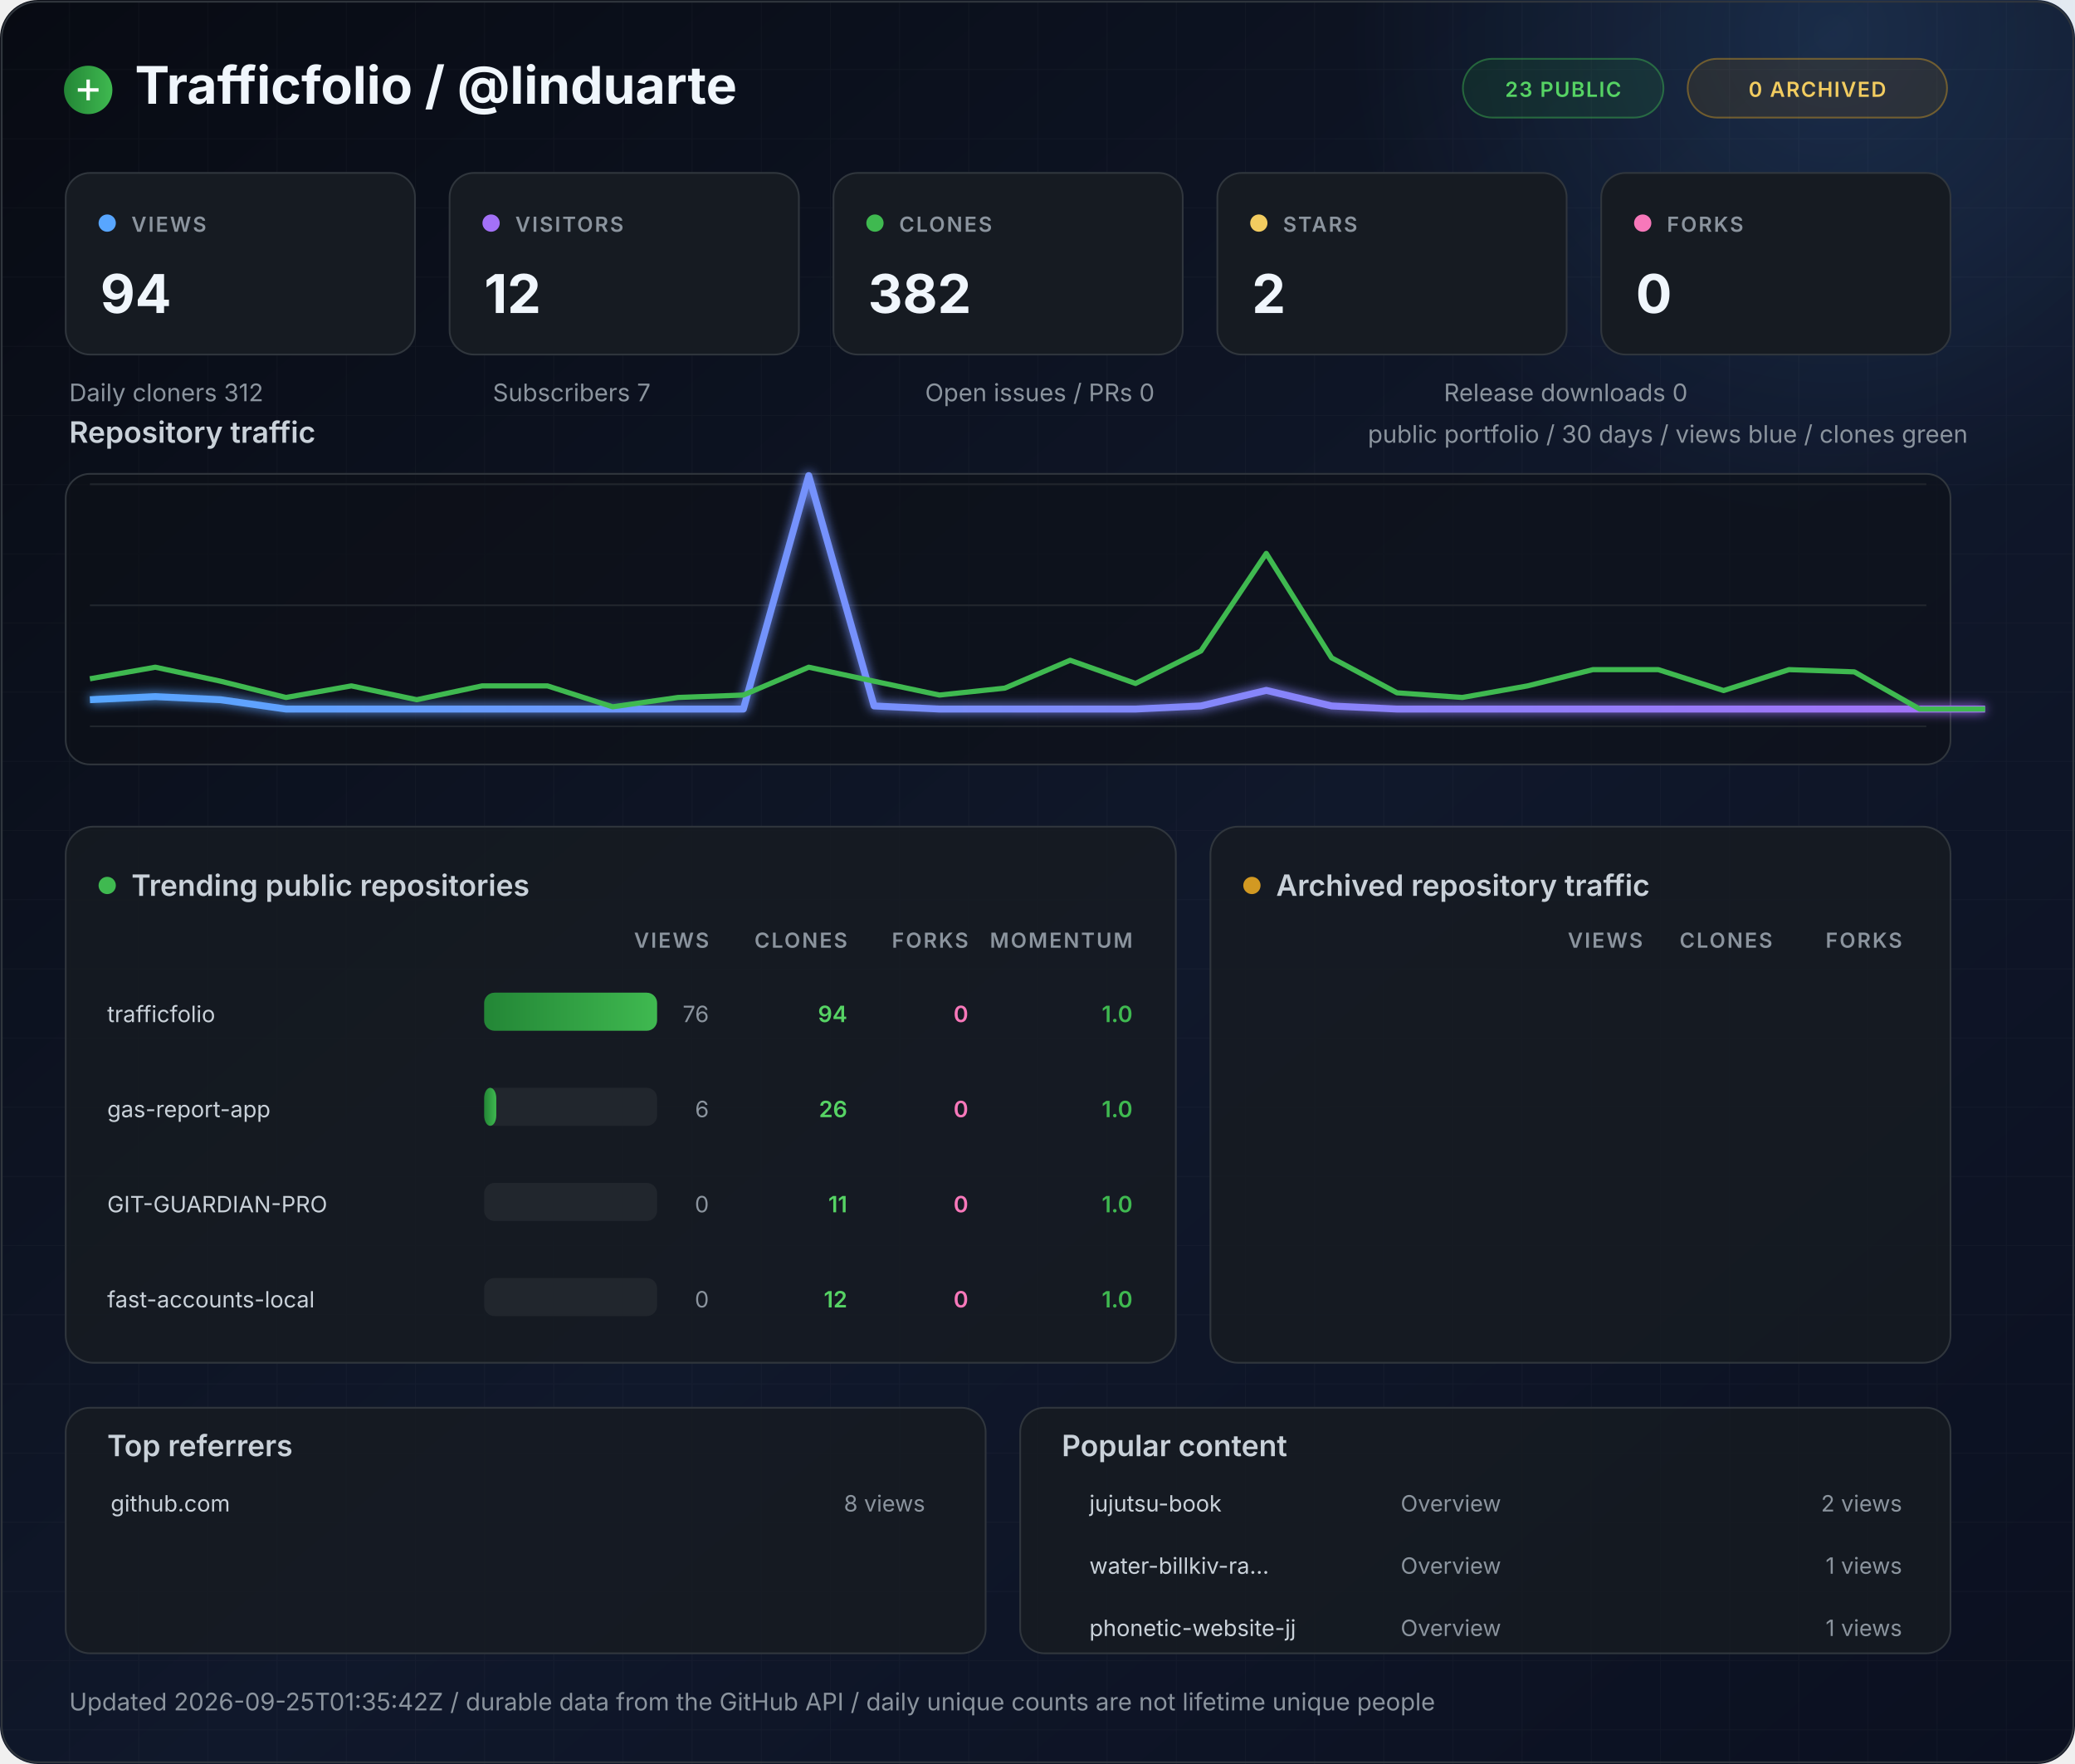
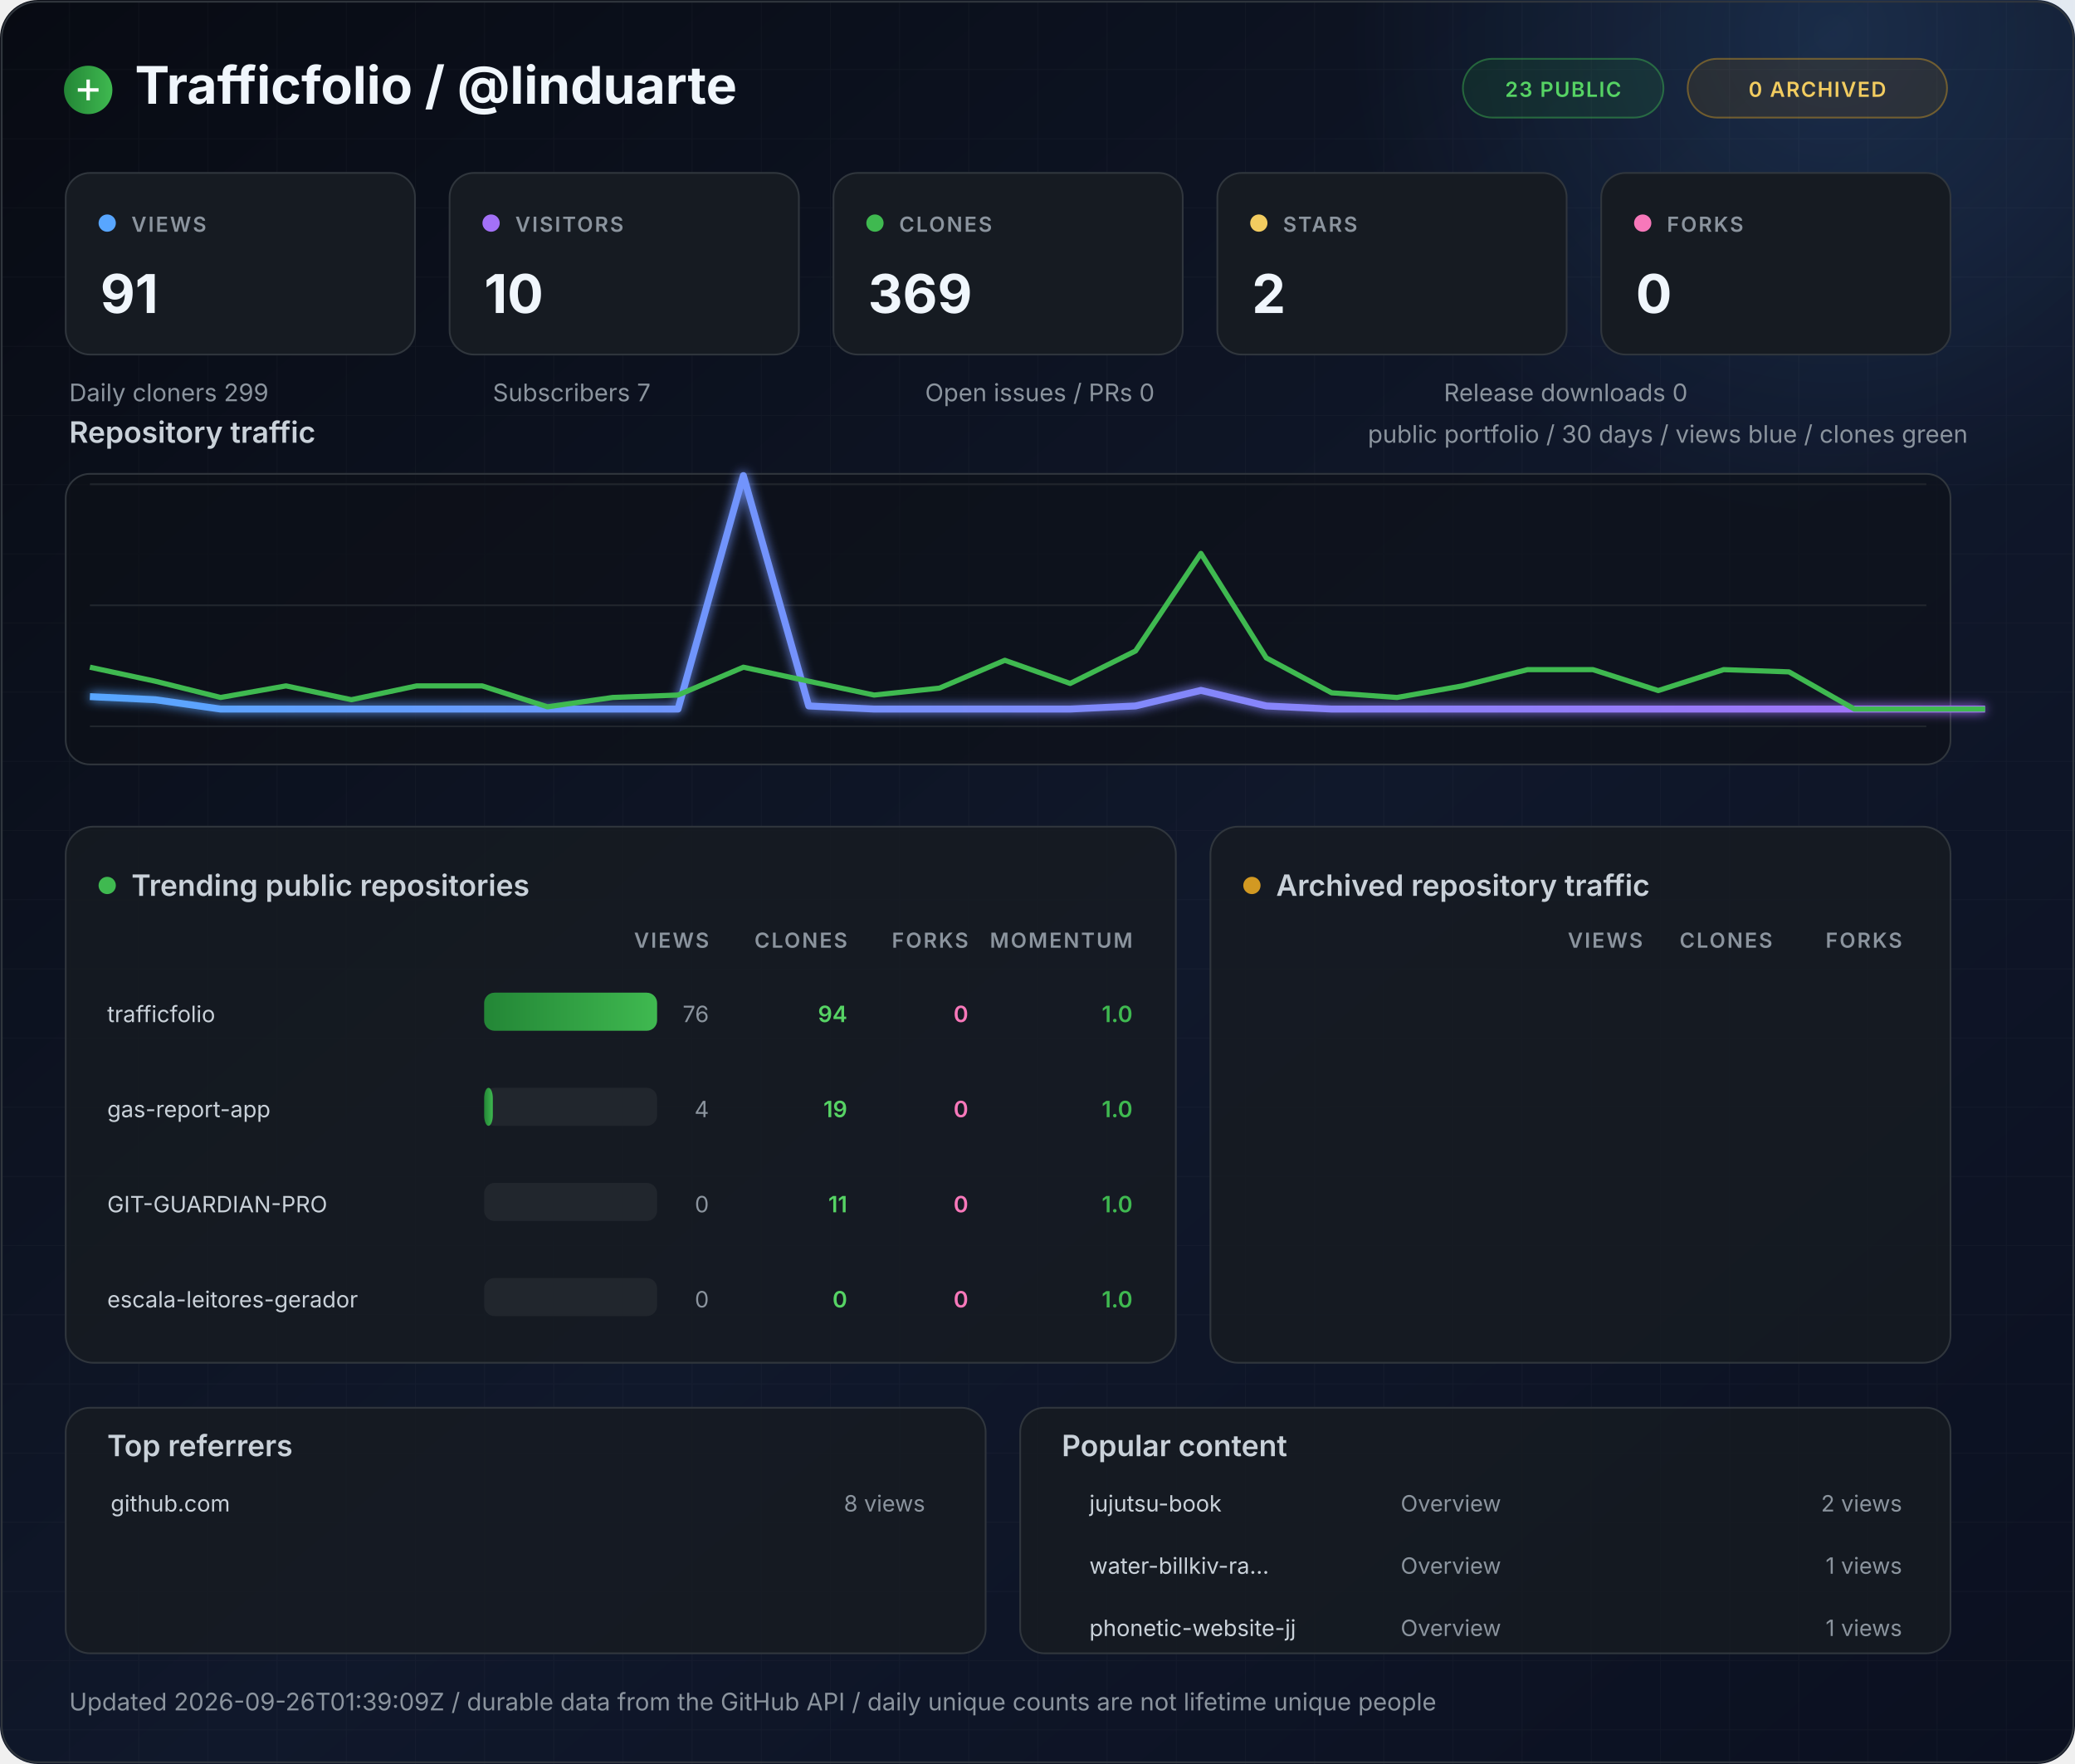
<svg xmlns="http://www.w3.org/2000/svg" width="1200" height="1020" viewBox="0 0 1200 1020" role="img" aria-label="Trafficfolio GitHub analytics dashboard for linduarte">
  <defs>
    <linearGradient id="bg" x1="0" y1="0" x2="1" y2="1">
      <stop stop-color="#080b13" />
      <stop offset=".55" stop-color="#10182b" />
      <stop offset="1" stop-color="#0b1020" />
    </linearGradient>
    <linearGradient id="line" x1="0" y1="0" x2="1" y2="0">
      <stop stop-color="#58a6ff" />
      <stop offset="1" stop-color="#a371f7" />
    </linearGradient>
    <linearGradient id="bar" x1="0" y1="0" x2="1" y2="0">
      <stop stop-color="#238636" />
      <stop offset="1" stop-color="#3fb950" />
    </linearGradient>
    <linearGradient id="archiveBar" x1="0" y1="0" x2="1" y2="0">
      <stop stop-color="#9e6a03" />
      <stop offset="1" stop-color="#f2cc60" />
    </linearGradient>
    <radialGradient id="ambient">
      <stop stop-color="#58a6ff" stop-opacity=".16" />
      <stop offset="1" stop-color="#58a6ff" stop-opacity="0" />
    </radialGradient>
    <pattern id="grid" width="40" height="40" patternUnits="userSpaceOnUse">
      <path d="M40 0H0V40" fill="none" stroke="#ffffff" stroke-opacity=".025" />
    </pattern>
    <filter id="glow">
      <feGaussianBlur stdDeviation="3" result="b" />
      <feMerge>
        <feMergeNode in="b" />
        <feMergeNode in="SourceGraphic" />
      </feMerge>
    </filter>
    <style>
    .title{font:750 30px -apple-system,BlinkMacSystemFont,"Segoe UI",sans-serif;fill:#f0f6fc}
    .subtitle{font:14px -apple-system,BlinkMacSystemFont,"Segoe UI",sans-serif;fill:#8b949e}
    .label{font:600 12px -apple-system,BlinkMacSystemFont,"Segoe UI",sans-serif;fill:#8b949e;letter-spacing:1px}
    .metric{font:700 31px -apple-system,BlinkMacSystemFont,"Segoe UI",sans-serif;fill:#f0f6fc}
    .section{font:600 17px -apple-system,BlinkMacSystemFont,"Segoe UI",sans-serif;fill:#c9d1d9}
    .repo,.value,.trend,.archive,.clone,.fork{font:13px -apple-system,BlinkMacSystemFont,"Segoe UI",sans-serif;fill:#c9d1d9}
    .value{fill:#8b949e} .trend{fill:#3fb950;font-weight:600} .archive{fill:#d29922}
    .clone{fill:#56d364;font-weight:600} .fork{fill:#f778ba;font-weight:600}
    .pill{font:600 12px -apple-system,BlinkMacSystemFont,"Segoe UI",sans-serif;letter-spacing:.7px}
  </style>
  </defs>
  <rect width="1200" height="1020" rx="22" fill="url(#bg)" />
  <rect width="1200" height="1020" rx="22" fill="url(#grid)" />
  <circle cx="1060" cy="20" r="280" fill="url(#ambient)" />
  <rect x="1" y="1" width="1198" height="1018" rx="21" fill="none" stroke="#30363d" />
  <circle cx="51" cy="52" r="14" fill="url(#bar)" />
  <path d="M45 52h12M51 46v12" stroke="#fff" stroke-width="2" />
  <text x="78" y="60" class="title">Trafficfolio / @linduarte</text>
  <rect x="846" y="34" width="116" height="34" rx="17" fill="#238636" fill-opacity=".16" stroke="#3fb950" stroke-opacity=".45" />
  <text x="904" y="56" text-anchor="middle" class="pill" fill="#56d364">23 PUBLIC</text>
  <rect x="976" y="34" width="150" height="34" rx="17" fill="#9e6a03" fill-opacity=".14" stroke="#d29922" stroke-opacity=".45" />
  <text x="1051" y="56" text-anchor="middle" class="pill" fill="#f2cc60">0 ARCHIVED</text>
  <rect x="38" y="100" width="202" height="105" rx="14" fill="#161b22" stroke="#30363d" />
  <circle cx="62" cy="129" r="5" fill="#58a6ff" />
  <text x="76" y="134" class="label">VIEWS</text>
-   <text x="58" y="181" class="metric">94</text>
+   <text x="58" y="181" class="metric">91</text>
  <rect x="260" y="100" width="202" height="105" rx="14" fill="#161b22" stroke="#30363d" />
  <circle cx="284" cy="129" r="5" fill="#a371f7" />
  <text x="298" y="134" class="label">VISITORS</text>
-   <text x="280" y="181" class="metric">12</text>
+   <text x="280" y="181" class="metric">10</text>
  <rect x="482" y="100" width="202" height="105" rx="14" fill="#161b22" stroke="#30363d" />
  <circle cx="506" cy="129" r="5" fill="#3fb950" />
  <text x="520" y="134" class="label">CLONES</text>
-   <text x="502" y="181" class="metric">382</text>
+   <text x="502" y="181" class="metric">369</text>
  <rect x="704" y="100" width="202" height="105" rx="14" fill="#161b22" stroke="#30363d" />
  <circle cx="728" cy="129" r="5" fill="#f2cc60" />
  <text x="742" y="134" class="label">STARS</text>
  <text x="724" y="181" class="metric">2</text>
  <rect x="926" y="100" width="202" height="105" rx="14" fill="#161b22" stroke="#30363d" />
  <circle cx="950" cy="129" r="5" fill="#f778ba" />
  <text x="964" y="134" class="label">FORKS</text>
  <text x="946" y="181" class="metric">0</text>
-   <text x="40" y="232" class="subtitle">Daily cloners 312</text>
+   <text x="40" y="232" class="subtitle">Daily cloners 299</text>
  <text x="285" y="232" class="subtitle">Subscribers 7</text>
  <text x="535" y="232" class="subtitle">Open issues / PRs 0</text>
  <text x="835" y="232" class="subtitle">Release downloads 0</text>
  <text x="40" y="256" class="section">Repository traffic</text>
  <text x="1138" y="256" text-anchor="end" class="subtitle">public portfolio / 30 days / views blue / clones green</text>
  <rect x="38" y="274" width="1090" height="168" rx="14" fill="#0d1117" fill-opacity=".62" stroke="#30363d" />
  <line x1="52" y1="420" x2="1114" y2="420" stroke="#21262d" />
  <line x1="52" y1="350" x2="1114" y2="350" stroke="#21262d" />
  <line x1="52" y1="280" x2="1114" y2="280" stroke="#21262d" />
-   <polyline points="52.0,404.6 89.8,402.8 127.6,404.6 165.4,410.0 203.2,410.0 241.0,410.0 278.8,410.0 316.6,410.0 354.3,410.0 392.1,410.0 429.9,410.0 467.7,275.0 505.5,408.2 543.3,410.0 581.1,410.0 618.9,410.0 656.7,410.0 694.5,408.2 732.3,399.2 770.1,408.2 807.9,410.0 845.7,410.0 883.4,410.0 921.2,410.0 959.0,410.0 996.8,410.0 1034.6,410.0 1072.4,410.0 1110.2,410.0 1148.0,410.0" fill="none" stroke="url(#line)" stroke-width="4" stroke-linejoin="round" filter="url(#glow)" />
-   <polyline points="52.0,392.5 89.8,385.8 127.6,393.9 165.4,403.3 203.2,396.6 241.0,404.6 278.8,396.6 316.6,396.6 354.3,408.7 392.1,403.3 429.9,401.9 467.7,385.8 505.5,393.9 543.3,401.9 581.1,397.9 618.9,381.8 656.7,395.2 694.5,376.4 732.3,320.0 770.1,380.4 807.9,400.6 845.7,403.3 883.4,396.6 921.2,387.2 959.0,387.2 996.8,399.3 1034.6,387.2 1072.4,388.5 1110.2,410.0 1148.0,410.0" fill="none" stroke="#3fb950" stroke-width="3" stroke-linejoin="round" />
+   <polyline points="52.0,402.8 89.8,404.6 127.6,410.0 165.4,410.0 203.2,410.0 241.0,410.0 278.8,410.0 316.6,410.0 354.3,410.0 392.1,410.0 429.9,275.0 467.7,408.2 505.5,410.0 543.3,410.0 581.1,410.0 618.9,410.0 656.7,408.2 694.5,399.2 732.3,408.2 770.1,410.0 807.9,410.0 845.7,410.0 883.4,410.0 921.2,410.0 959.0,410.0 996.8,410.0 1034.6,410.0 1072.4,410.0 1110.2,410.0 1148.0,410.0" fill="none" stroke="url(#line)" stroke-width="4" stroke-linejoin="round" filter="url(#glow)" />
+   <polyline points="52.0,385.8 89.8,393.9 127.6,403.3 165.4,396.6 203.2,404.6 241.0,396.6 278.8,396.6 316.6,408.7 354.3,403.3 392.1,401.9 429.9,385.8 467.7,393.9 505.5,401.9 543.3,397.9 581.1,381.8 618.9,395.2 656.7,376.4 694.5,320.0 732.3,380.4 770.1,400.6 807.9,403.3 845.7,396.6 883.4,387.2 921.2,387.2 959.0,399.3 996.8,387.2 1034.6,388.5 1072.4,410.0 1110.2,410.0 1148.0,410.0" fill="none" stroke="#3fb950" stroke-width="3" stroke-linejoin="round" />
  <rect x="38" y="478" width="642" height="310" rx="16" fill="#161b22" fill-opacity=".82" stroke="#30363d" />
  <circle cx="62" cy="512" r="5" fill="#3fb950" />
  <text x="76" y="518" class="section">Trending public repositories</text>
  <text x="410" y="548" text-anchor="end" class="label">VIEWS</text>
  <text x="490" y="548" text-anchor="end" class="label">CLONES</text>
  <text x="560" y="548" text-anchor="end" class="label">FORKS</text>
  <text x="655" y="548" text-anchor="end" class="label">MOMENTUM</text>
  <text x="62" y="591" class="repo">trafficfolio</text>
  <rect x="280" y="574" width="100" height="22" rx="6" fill="#21262d" />
  <rect x="280" y="574" width="100" height="22" rx="6" fill="url(#bar)" />
  <text x="410" y="591" text-anchor="end" class="value">76</text>
  <text x="490" y="591" text-anchor="end" class="clone">94</text>
  <text x="560" y="591" text-anchor="end" class="fork">0</text>
  <text x="655" y="591" text-anchor="end" class="trend">1.0</text>
  <text x="62" y="646" class="repo">gas-report-app</text>
  <rect x="280" y="629" width="100" height="22" rx="6" fill="#21262d" />
-   <rect x="280" y="629" width="7" height="22" rx="6" fill="url(#bar)" />
-   <text x="410" y="646" text-anchor="end" class="value">6</text>
-   <text x="490" y="646" text-anchor="end" class="clone">26</text>
+   <rect x="280" y="629" width="5" height="22" rx="6" fill="url(#bar)" />
+   <text x="410" y="646" text-anchor="end" class="value">4</text>
+   <text x="490" y="646" text-anchor="end" class="clone">19</text>
  <text x="560" y="646" text-anchor="end" class="fork">0</text>
  <text x="655" y="646" text-anchor="end" class="trend">1.0</text>
  <text x="62" y="701" class="repo">GIT-GUARDIAN-PRO</text>
  <rect x="280" y="684" width="100" height="22" rx="6" fill="#21262d" />
  <rect x="280" y="684" width="0" height="22" rx="6" fill="url(#bar)" />
  <text x="410" y="701" text-anchor="end" class="value">0</text>
  <text x="490" y="701" text-anchor="end" class="clone">11</text>
  <text x="560" y="701" text-anchor="end" class="fork">0</text>
  <text x="655" y="701" text-anchor="end" class="trend">1.0</text>
-   <text x="62" y="756" class="repo">fast-accounts-local</text>
+   <text x="62" y="756" class="repo">escala-leitores-gerador</text>
  <rect x="280" y="739" width="100" height="22" rx="6" fill="#21262d" />
  <rect x="280" y="739" width="0" height="22" rx="6" fill="url(#bar)" />
  <text x="410" y="756" text-anchor="end" class="value">0</text>
-   <text x="490" y="756" text-anchor="end" class="clone">12</text>
+   <text x="490" y="756" text-anchor="end" class="clone">0</text>
  <text x="560" y="756" text-anchor="end" class="fork">0</text>
  <text x="655" y="756" text-anchor="end" class="trend">1.0</text>
  <rect x="700" y="478" width="428" height="310" rx="16" fill="#161b22" fill-opacity=".82" stroke="#30363d" />
  <circle cx="724" cy="512" r="5" fill="#d29922" />
  <text x="738" y="518" class="section">Archived repository traffic</text>
  <text x="950" y="548" text-anchor="end" class="label">VIEWS</text>
  <text x="1025" y="548" text-anchor="end" class="label">CLONES</text>
  <text x="1100" y="548" text-anchor="end" class="label">FORKS</text>
  <rect x="38" y="814" width="532" height="142" rx="14" fill="#161b22" fill-opacity=".82" stroke="#30363d" />
  <text x="62" y="842" class="section">Top referrers</text>
  <text x="64" y="874" class="repo">github.com</text>
  <text x="535" y="874" text-anchor="end" class="value">8 views</text>
  <rect x="590" y="814" width="538" height="142" rx="14" fill="#161b22" fill-opacity=".82" stroke="#30363d" />
  <text x="614" y="842" class="section">Popular content</text>
  <text x="630" y="874" class="repo">jujutsu-book</text>
  <text x="810" y="874" class="value">Overview</text>
  <text x="1100" y="874" text-anchor="end" class="value">2 views</text>
  <text x="630" y="910" class="repo">water-billkiv-ra...</text>
  <text x="810" y="910" class="value">Overview</text>
  <text x="1100" y="910" text-anchor="end" class="value">1 views</text>
  <text x="630" y="946" class="repo">phonetic-website-jj</text>
  <text x="810" y="946" class="value">Overview</text>
  <text x="1100" y="946" text-anchor="end" class="value">1 views</text>
-   <text x="40" y="989" class="subtitle">Updated 2026-09-25T01:35:42Z / durable data from the GitHub API / daily unique counts are not lifetime unique people</text>
+   <text x="40" y="989" class="subtitle">Updated 2026-09-26T01:39:09Z / durable data from the GitHub API / daily unique counts are not lifetime unique people</text>
</svg>
